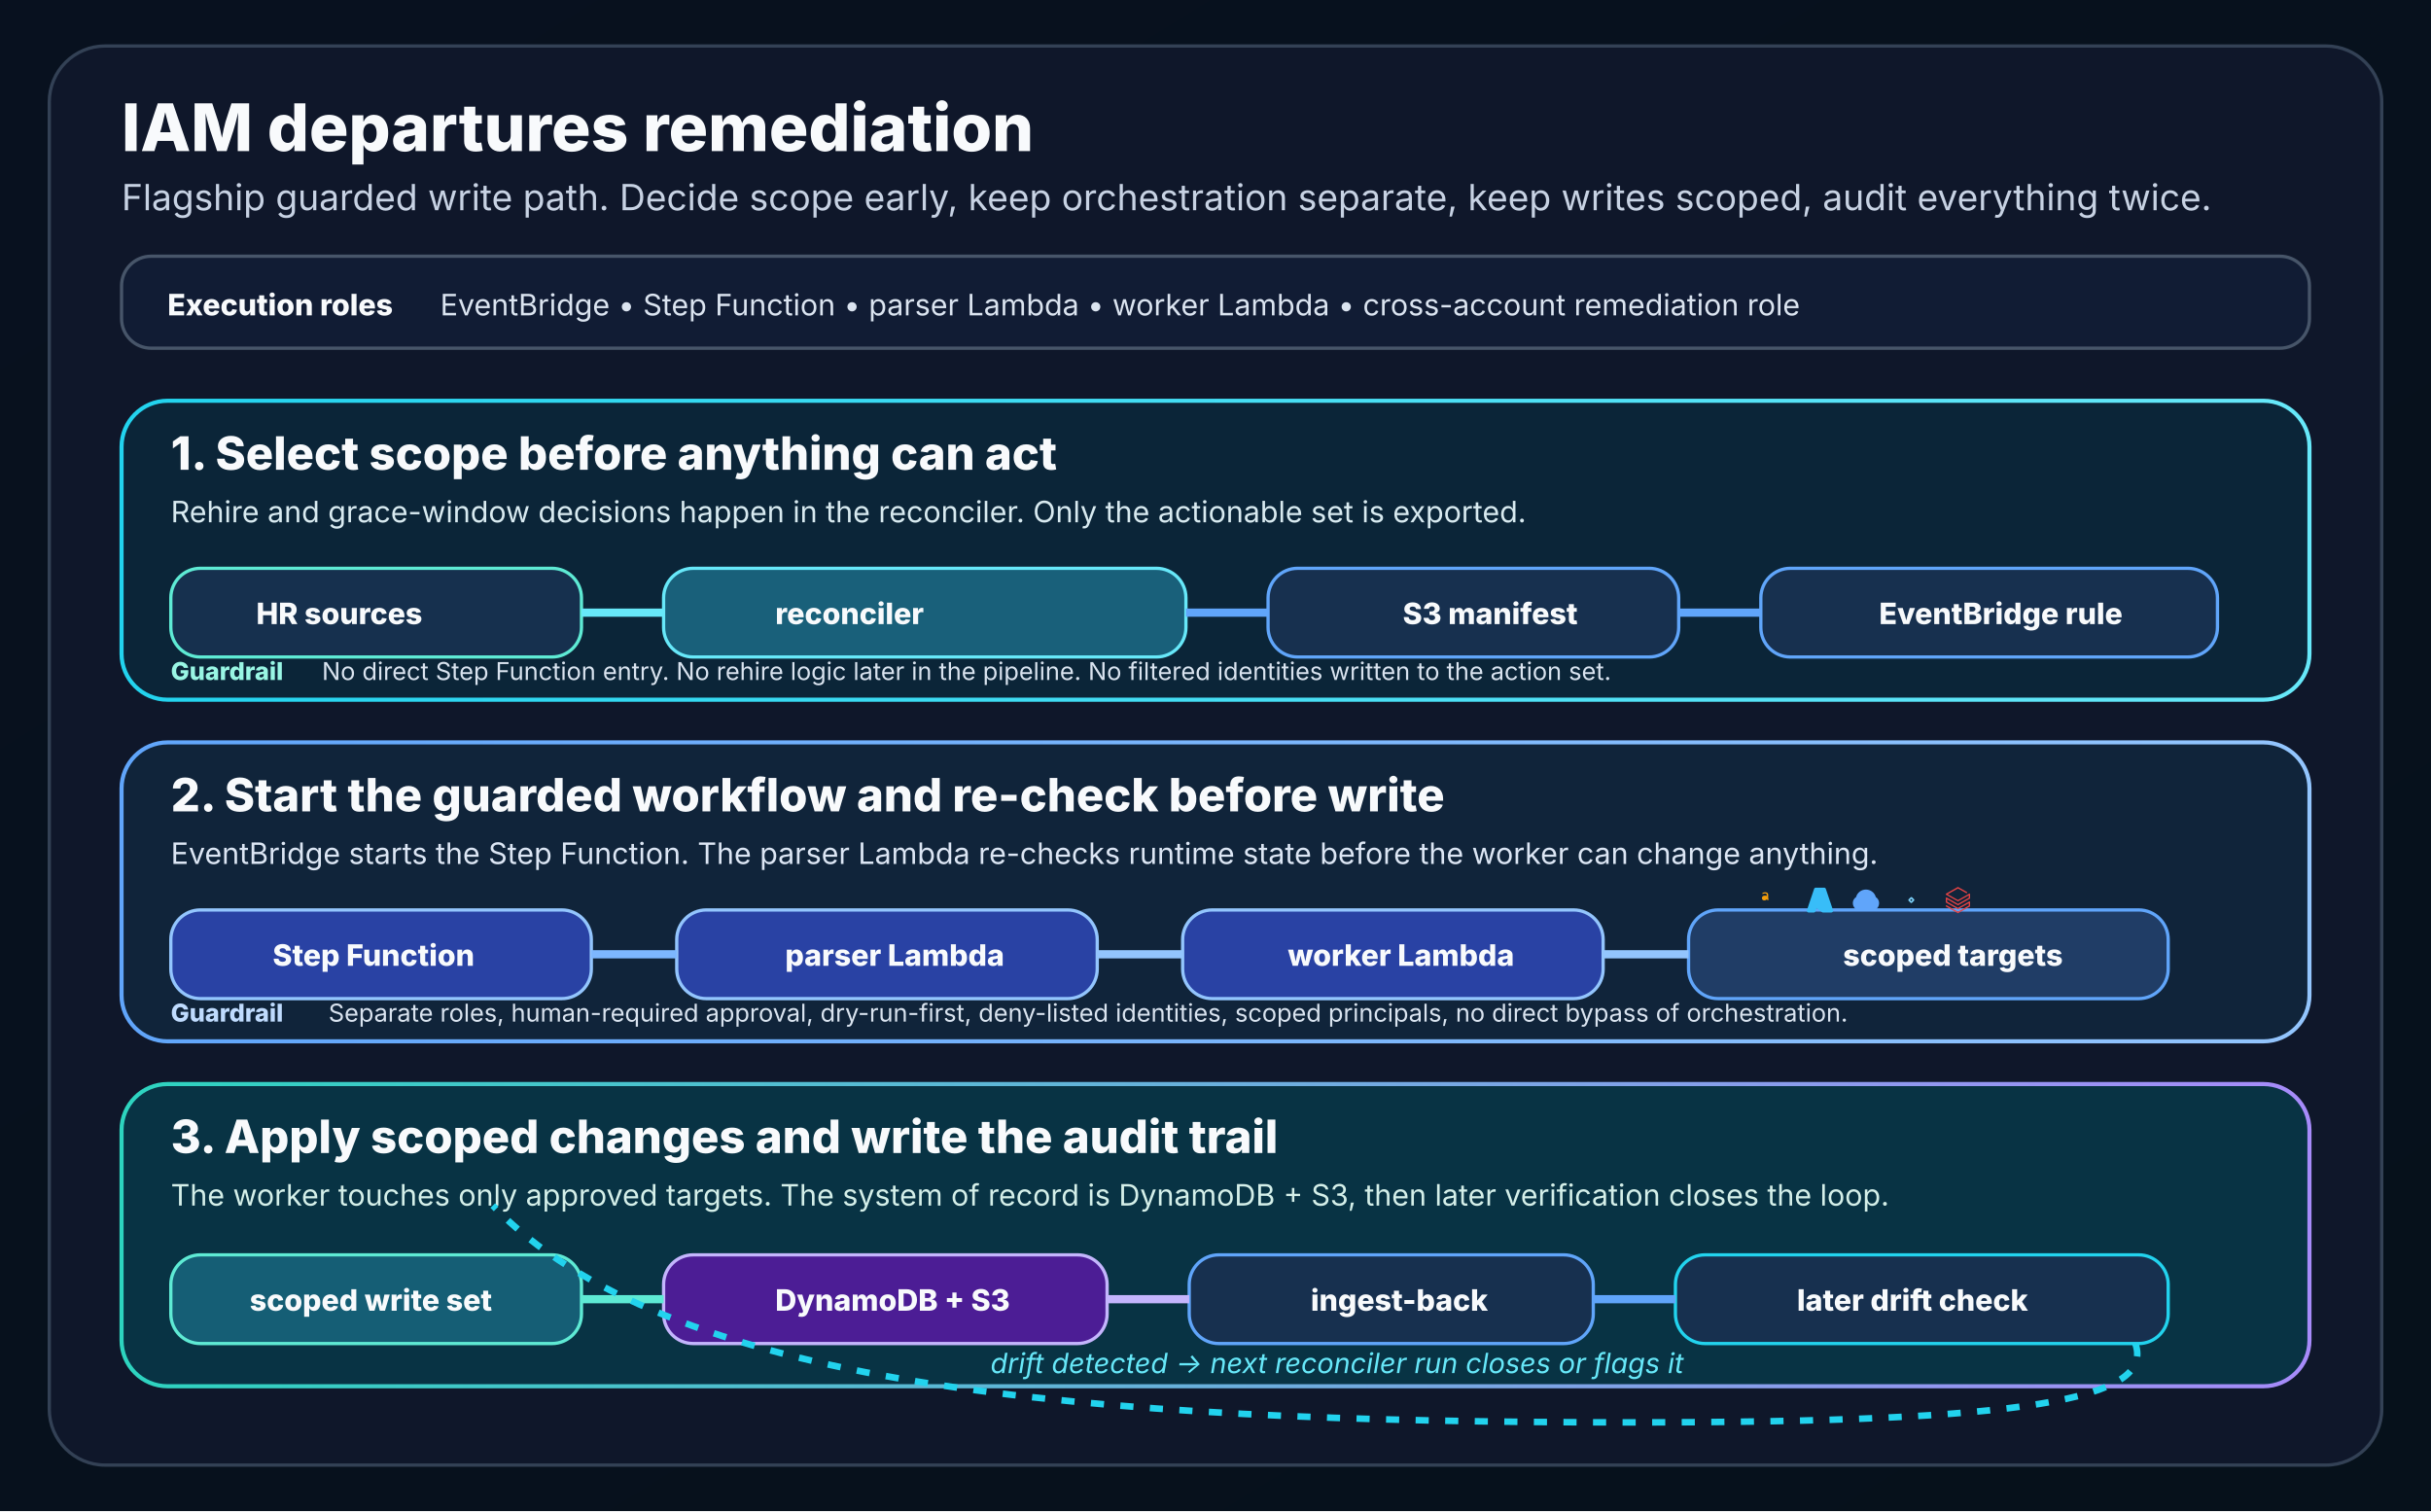
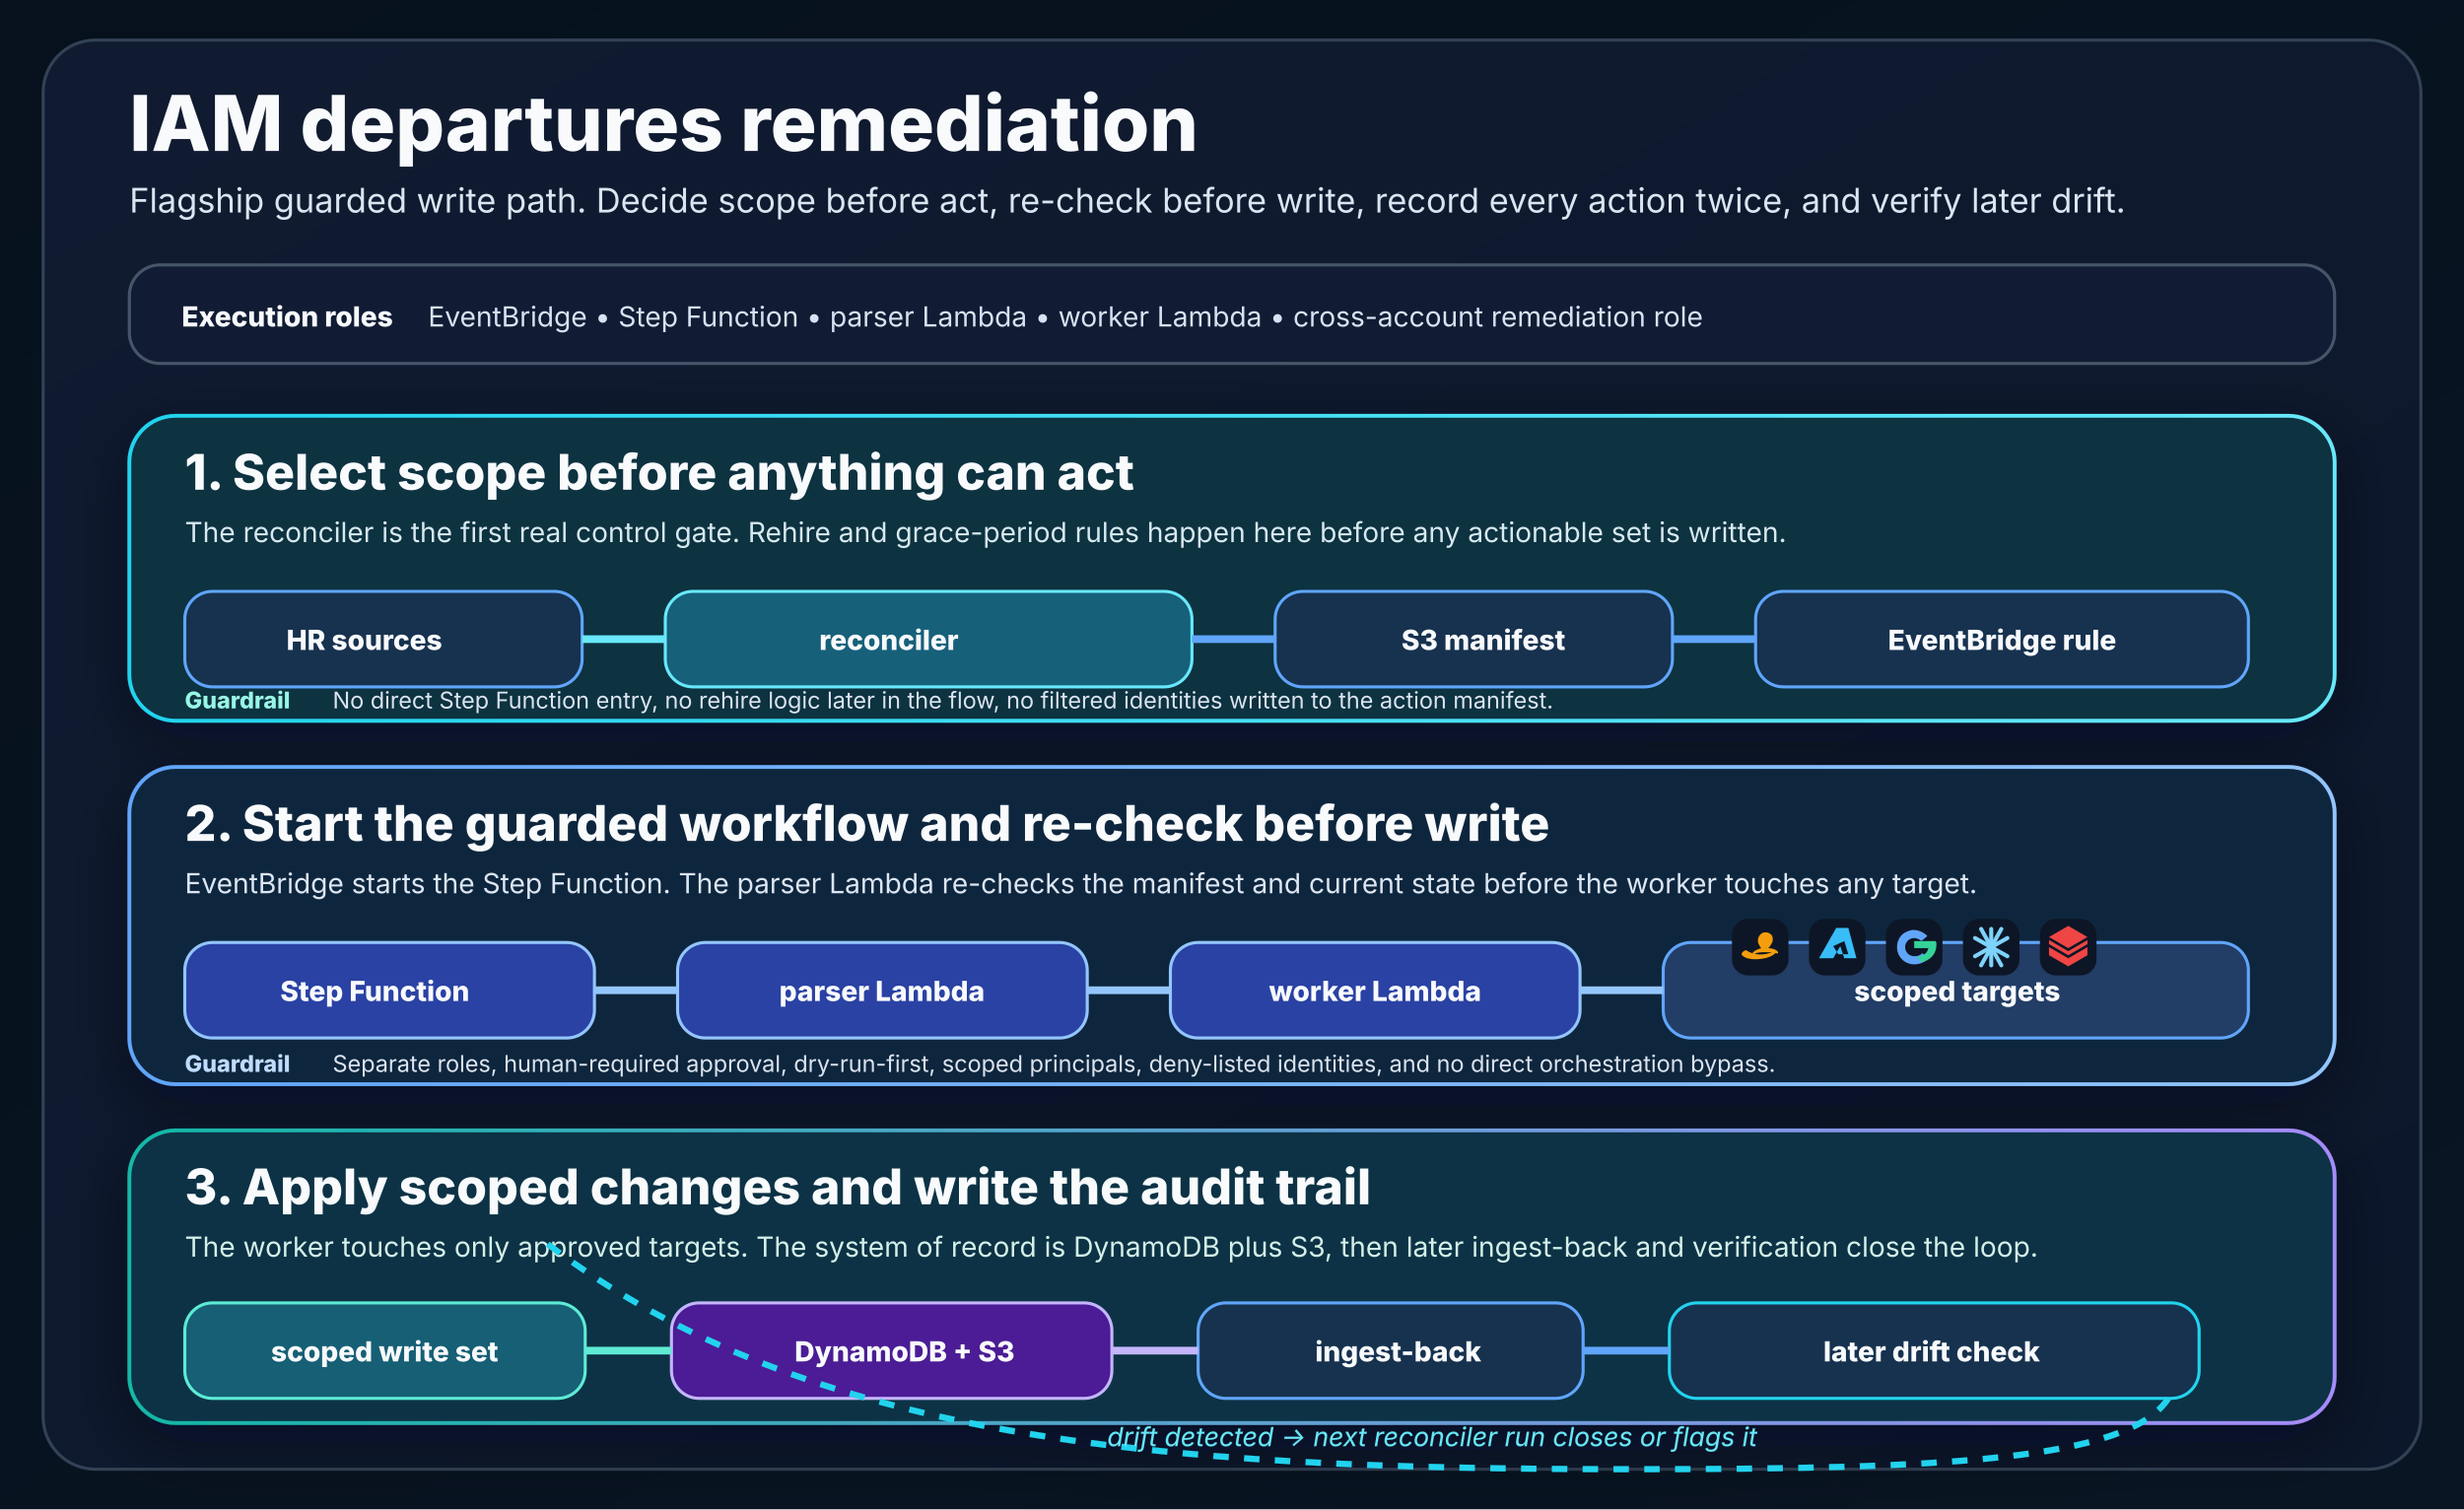
- <svg xmlns="http://www.w3.org/2000/svg" width="1480" height="920" viewBox="0 0 1480 920" role="img" aria-labelledby="title desc">
+ <svg xmlns="http://www.w3.org/2000/svg" width="1600" height="980" viewBox="0 0 1600 980" role="img" aria-labelledby="title desc">
  <defs>
    <linearGradient id="bg" x1="0" y1="0" x2="1" y2="1">
-       <stop offset="0%" stop-color="#08111f" />
-       <stop offset="100%" stop-color="#06111b" />
+       <stop offset="0%" stop-color="#06111d" />
+       <stop offset="100%" stop-color="#091523" />
    </linearGradient>
-     <linearGradient id="scopeStroke" x1="0" y1="0" x2="1" y2="0">
+     <linearGradient id="frame" x1="0" y1="0" x2="1" y2="1">
+       <stop offset="0%" stop-color="#101b31" />
+       <stop offset="100%" stop-color="#0c172b" />
+     </linearGradient>
+     <linearGradient id="scope" x1="0" y1="0" x2="1" y2="0">
      <stop offset="0%" stop-color="#22d3ee" />
      <stop offset="100%" stop-color="#67e8f9" />
    </linearGradient>
-     <linearGradient id="workflowStroke" x1="0" y1="0" x2="1" y2="0">
+     <linearGradient id="workflow" x1="0" y1="0" x2="1" y2="0">
      <stop offset="0%" stop-color="#60a5fa" />
      <stop offset="100%" stop-color="#93c5fd" />
    </linearGradient>
-     <linearGradient id="auditStroke" x1="0" y1="0" x2="1" y2="0">
-       <stop offset="0%" stop-color="#2dd4bf" />
+     <linearGradient id="audit" x1="0" y1="0" x2="1" y2="0">
+       <stop offset="0%" stop-color="#14b8a6" />
      <stop offset="100%" stop-color="#a78bfa" />
    </linearGradient>
-     <symbol id="aws" viewBox="0 0 24 24">
-       <path fill="#f59e0b" d="M6.763 10.036c0 .296.032.535.088.71.064.176.144.368.256.576.04.063.056.127.056.183 0 .08-.048.16-.152.24l-.503.335a.383.383 0 0 1-.208.072c-.08 0-.16-.04-.239-.112a2.47 2.47 0 0 1-.287-.375 6.18 6.18 0 0 1-.248-.471c-.622.734-1.405 1.101-2.347 1.101-.67 0-1.205-.191-1.596-.574-.391-.384-.59-.894-.59-1.533 0-.678.239-1.23.726-1.644.487-.415 1.133-.623 1.955-.623.272 0 .551.024.846.064.296.04.6.104.918.176v-.583c0-.607-.127-1.03-.375-1.277-.255-.248-.686-.367-1.3-.367-.28 0-.568.031-.863.103-.295.072-.583.16-.862.272a2.287 2.287 0 0 1-.28.104.488.488 0 0 1-.127.023c-.112 0-.168-.08-.168-.247v-.391c0-.128.016-.224.056-.28a.597.597 0 0 1 .224-.167c.279-.144.614-.264 1.005-.36a4.84 4.84 0 0 1 1.246-.151c.95 0 1.644.216 2.091.647.439.43.662 1.085.662 1.963v2.586z" />
+     <filter id="softShadow" x="-20%" y="-20%" width="140%" height="140%">
+       <feDropShadow dx="0" dy="12" stdDeviation="20" flood-color="#020617" flood-opacity="0.42" />
+     </filter>
+     <symbol id="aws" viewBox="0 0 64 64">
+       <rect x="4" y="4" width="56" height="56" rx="16" fill="#111827" />
+       <path fill="#f59e0b" d="M18 35c7 5 18 6 28 1 1-1 3 1 1 2-4 4-12 6-20 6-5 0-10-1-13-4-1-1 0-4 4-5zm24-16c2 1 3 4 2 8-1 2-2 4-4 6 3 0 7 1 9 3 1 1 1 3-1 2-3-1-7-1-11-1-4 0-8 0-11 2-1 0-2-1-1-2 2-2 5-3 8-4-1-1-2-3-3-5-1-5 1-8 4-10 2-1 6-1 8 1z" />
    </symbol>
-     <symbol id="azure" viewBox="0 0 24 24">
-       <path fill="#38bdf8" d="M22.379 23.343a1.62 1.62 0 0 0 1.536-2.14v.002L17.35 1.76A1.62 1.62 0 0 0 15.816.657H8.184A1.62 1.62 0 0 0 6.65 1.76L.086 21.204a1.62 1.62 0 0 0 1.536 2.139h4.741a1.62 1.62 0 0 0 1.535-1.103l.977-2.892 4.947 3.675c.28.208.618.32.966.32" />
+     <symbol id="azure" viewBox="0 0 64 64">
+       <rect x="4" y="4" width="56" height="56" rx="16" fill="#111827" />
+       <path fill="#38bdf8" d="M31 13h12l8 30H39l-4-12-7 12H14l17-30zm-3 18 5 8h10l-4-13-11 5z" />
    </symbol>
-     <symbol id="gcp" viewBox="0 0 24 24">
-       <path fill="#60a5fa" d="M12.19 2.38a9.344 9.344 0 0 0-9.234 6.893c.053-.02-.055.013 0 0-3.875 2.551-3.922 8.11-.247 10.941l.006-.007-.007.03a6.717 6.717 0 0 0 4.077 1.356h5.173l.03.03h5.192c6.687.053 9.376-8.605 3.835-12.35a9.365 9.365 0 0 0-2.821-4.552l-.043.043.006-.05A9.344 9.344 0 0 0 12.19 2.38z" />
+     <symbol id="gcp" viewBox="0 0 64 64">
+       <rect x="4" y="4" width="56" height="56" rx="16" fill="#111827" />
+       <path fill="#60a5fa" d="M24 17c-5 2-9 8-9 15 0 9 7 17 17 17 6 0 10-2 14-6l-6-5c-2 2-4 3-8 3-5 0-9-4-9-9s4-9 9-9c2 0 5 1 7 3l6-5c-4-4-9-6-14-6-2 0-5 1-7 2z" />
+       <path fill="#34d399" d="M46 26h-14v7h14c-1 5-5 8-11 8l4 6c9-2 15-8 15-18 0-1 0-2-1-3h-7z" />
    </symbol>
-     <symbol id="snowflake" viewBox="0 0 24 24">
-       <path fill="#7dd3fc" d="M12.358 11.981a.412.412 0 00-.114-.266l-.57-.571a.346.346 0 00-.267-.114.412.412 0 00-.266.114l-.571.57a.411.411 0 00-.114.267c0 .076.038.19.114.267l.57.57a.345.345 0 00.267.114c.076 0 .19-.038.266-.114l.571-.57a.412.412 0 00.114-.267zM13.956 12.514L11.94 14.53c-.039.038-.153.114-.229.114h-.608a.411.411 0 01-.267-.114L8.82 12.514a.408.408 0 01-.076-.229v-.608c0-.076.038-.19.114-.267l2.016-2.016a.41.41 0 01.267-.114h.608a.41.41 0 01.267.114l2.016 2.016a.347.347 0 01.114.267v.608c-.076.077-.114.19-.19.229z" />
+     <symbol id="snowflake" viewBox="0 0 64 64">
+       <rect x="4" y="4" width="56" height="56" rx="16" fill="#111827" />
+       <path stroke="#7dd3fc" stroke-width="4" stroke-linecap="round" d="M32 14v36M16 23l32 18M16 41l32-18" />
+       <path stroke="#7dd3fc" stroke-width="4" stroke-linecap="round" d="M22 14l20 36M42 14L22 50" />
    </symbol>
-     <symbol id="databricks" viewBox="0 0 24 24">
-       <path fill="#ef4444" d="M.95 14.184L12 20.403l9.919-5.55v2.21L12 22.662l-10.484-5.96-.565.308v.77L12 24l11.05-6.218v-4.317l-.515-.309L12 19.118l-9.867-5.653v-2.21L12 16.805l11.05-6.218V6.32l-.515-.308L12 11.974 2.647 6.681 12 1.388l7.76 4.368.668-.411v-.566L12 0 .95 6.27v.72L12 13.207l9.919-5.55v2.26L12 15.52 1.516 9.56l-.565.308Z" />
+     <symbol id="dbx" viewBox="0 0 64 64">
+       <rect x="4" y="4" width="56" height="56" rx="16" fill="#111827" />
+       <path fill="#ef4444" d="M13 22l19-11 19 11-19 11zm0 10 19 11 19-11v8L32 51 13 40zm0-7 19 11 19-11v4L32 40 13 29z" />
    </symbol>
  </defs>
-   <rect width="1480" height="920" fill="url(#bg)" />
-   <rect x="30" y="28" width="1420" height="864" rx="34" fill="#0f172a" stroke="#334155" stroke-width="2" />
+   <rect width="1600" height="980" fill="url(#bg)" />
+   <rect x="28" y="26" width="1544" height="928" rx="34" fill="url(#frame)" stroke="#334155" stroke-width="2" />
  <g font-family="Inter, Segoe UI, Arial, sans-serif">
-     <text x="74" y="92" fill="#f8fafc" font-size="40" font-weight="800">IAM departures remediation</text>
-     <text x="74" y="128" fill="#c7d2e3" font-size="22">Flagship guarded write path. Decide scope early, keep orchestration separate, keep writes scoped, audit everything twice.</text>
-     <rect x="74" y="156" width="1332" height="56" rx="18" fill="#111c34" stroke="#475569" stroke-width="2" />
-     <text x="102" y="192" fill="#f8fafc" font-size="18" font-weight="800">Execution roles</text>
-     <text x="268" y="192" fill="#dbe4f0" font-size="18">EventBridge • Step Function • parser Lambda • worker Lambda • cross-account remediation role</text>
-     <g transform="translate(74,244)">
-       <rect x="0" y="0" width="1332" height="182" rx="28" fill="#0b2538" stroke="url(#scopeStroke)" stroke-width="2.5" />
-       <text x="30" y="42" fill="#f8fafc" font-size="28" font-weight="800">1. Select scope before anything can act</text>
-       <text x="30" y="74" fill="#d8eaf0" font-size="18">Rehire and grace-window decisions happen in the reconciler. Only the actionable set is exported.</text>
-       <rect x="30" y="102" width="250" height="54" rx="18" fill="#16304e" stroke="#5eead4" stroke-width="2" />
-       <text x="82" y="136" fill="#f8fafc" font-size="18" font-weight="800">HR sources</text>
-       <rect x="330" y="102" width="318" height="54" rx="18" fill="#19607a" stroke="#67e8f9" stroke-width="2" />
-       <text x="398" y="136" fill="#f8fafc" font-size="18" font-weight="800">reconciler</text>
-       <rect x="698" y="102" width="250" height="54" rx="18" fill="#17304f" stroke="#60a5fa" stroke-width="2" />
-       <text x="780" y="136" fill="#f8fafc" font-size="18" font-weight="800">S3 manifest</text>
-       <rect x="998" y="102" width="278" height="54" rx="18" fill="#17304f" stroke="#60a5fa" stroke-width="2" />
-       <text x="1070" y="136" fill="#f8fafc" font-size="18" font-weight="800">EventBridge rule</text>
-       <path d="M280 129 L330 129" stroke="#67e8f9" stroke-width="5" fill="none" />
-       <path d="M648 129 L698 129" stroke="#60a5fa" stroke-width="5" fill="none" />
-       <path d="M948 129 L998 129" stroke="#60a5fa" stroke-width="5" fill="none" />
-       <text x="30" y="170" fill="#99f6e4" font-size="15" font-weight="800">Guardrail</text>
-       <text x="122" y="170" fill="#d9e3ef" font-size="15">No direct Step Function entry. No rehire logic later in the pipeline. No filtered identities written to the action set.</text>
+     <text x="84" y="98" fill="#f8fafc" font-size="50" font-weight="800">IAM departures remediation</text>
+     <text x="84" y="138" fill="#dbe4f0" font-size="22">Flagship guarded write path. Decide scope before act, re-check before write, record every action twice, and verify later drift.</text>
+     <rect x="84" y="172" width="1432" height="64" rx="20" fill="#111c34" stroke="#475569" stroke-width="2" />
+     <text x="118" y="212" fill="#f8fafc" font-size="18" font-weight="800">Execution roles</text>
+     <text x="278" y="212" fill="#d7e2f2" font-size="18">EventBridge • Step Function • parser Lambda • worker Lambda • cross-account remediation role</text>
+     <g transform="translate(84,270)" filter="url(#softShadow)">
+       <rect x="0" y="0" width="1432" height="198" rx="30" fill="#0b3040" stroke="url(#scope)" stroke-width="2.5" />
+       <text x="36" y="48" fill="#f8fafc" font-size="32" font-weight="800">1. Select scope before anything can act</text>
+       <text x="36" y="82" fill="#d7e9f0" font-size="18">The reconciler is the first real control gate. Rehire and grace-period rules happen here before any actionable set is written.</text>
+       <rect x="36" y="114" width="258" height="62" rx="18" fill="#17304f" stroke="#60a5fa" stroke-width="2" />
+       <text x="102" y="152" fill="#f8fafc" font-size="18" font-weight="800">HR sources</text>
+       <rect x="348" y="114" width="342" height="62" rx="18" fill="#19607a" stroke="#67e8f9" stroke-width="2" />
+       <text x="448" y="152" fill="#f8fafc" font-size="18" font-weight="800">reconciler</text>
+       <rect x="744" y="114" width="258" height="62" rx="18" fill="#17304f" stroke="#60a5fa" stroke-width="2" />
+       <text x="826" y="152" fill="#f8fafc" font-size="18" font-weight="800">S3 manifest</text>
+       <rect x="1056" y="114" width="320" height="62" rx="18" fill="#17304f" stroke="#60a5fa" stroke-width="2" />
+       <text x="1142" y="152" fill="#f8fafc" font-size="18" font-weight="800">EventBridge rule</text>
+       <path d="M294 145 L348 145" stroke="#67e8f9" stroke-width="5" fill="none" />
+       <path d="M690 145 L744 145" stroke="#60a5fa" stroke-width="5" fill="none" />
+       <path d="M1002 145 L1056 145" stroke="#60a5fa" stroke-width="5" fill="none" />
+       <text x="36" y="190" fill="#99f6e4" font-size="15" font-weight="800">Guardrail</text>
+       <text x="132" y="190" fill="#dbe4f0" font-size="15">No direct Step Function entry, no rehire logic later in the flow, no filtered identities written to the action manifest.</text>
    </g>
-     <g transform="translate(74,452)">
-       <rect x="0" y="0" width="1332" height="182" rx="28" fill="#10243a" stroke="url(#workflowStroke)" stroke-width="2.5" />
-       <text x="30" y="42" fill="#f8fafc" font-size="28" font-weight="800">2. Start the guarded workflow and re-check before write</text>
-       <text x="30" y="74" fill="#dce6f4" font-size="18">EventBridge starts the Step Function. The parser Lambda re-checks runtime state before the worker can change anything.</text>
-       <rect x="30" y="102" width="256" height="54" rx="18" fill="#2942a4" stroke="#93c5fd" stroke-width="2" />
-       <text x="92" y="136" fill="#f8fafc" font-size="18" font-weight="800">Step Function</text>
-       <rect x="338" y="102" width="256" height="54" rx="18" fill="#2942a4" stroke="#93c5fd" stroke-width="2" />
-       <text x="404" y="136" fill="#f8fafc" font-size="18" font-weight="800">parser Lambda</text>
-       <rect x="646" y="102" width="256" height="54" rx="18" fill="#2942a4" stroke="#93c5fd" stroke-width="2" />
-       <text x="710" y="136" fill="#f8fafc" font-size="18" font-weight="800">worker Lambda</text>
-       <rect x="954" y="102" width="292" height="54" rx="18" fill="#203d66" stroke="#60a5fa" stroke-width="2" />
-       <text x="1048" y="136" fill="#f8fafc" font-size="18" font-weight="800">scoped targets</text>
-       <path d="M286 129 L338 129" stroke="#7db7ff" stroke-width="5" fill="none" />
-       <path d="M594 129 L646 129" stroke="#93c5fd" stroke-width="5" fill="none" />
-       <path d="M902 129 L954 129" stroke="#93c5fd" stroke-width="5" fill="none" />
-       <g transform="translate(998,88)">
-         <use href="#aws" x="0" y="0" width="16" height="16" />
-         <use href="#azure" x="28" y="0" width="16" height="16" />
-         <use href="#gcp" x="56" y="0" width="16" height="16" />
-         <use href="#snowflake" x="84" y="0" width="16" height="16" />
-         <use href="#databricks" x="112" y="0" width="16" height="16" />
+     <g transform="translate(84,498)" filter="url(#softShadow)">
+       <rect x="0" y="0" width="1432" height="206" rx="30" fill="#11263d" stroke="url(#workflow)" stroke-width="2.5" />
+       <text x="36" y="48" fill="#f8fafc" font-size="32" font-weight="800">2. Start the guarded workflow and re-check before write</text>
+       <text x="36" y="82" fill="#dce6f4" font-size="18">EventBridge starts the Step Function. The parser Lambda re-checks the manifest and current state before the worker touches any target.</text>
+       <rect x="36" y="114" width="266" height="62" rx="18" fill="#2942a4" stroke="#93c5fd" stroke-width="2" />
+       <text x="98" y="152" fill="#f8fafc" font-size="18" font-weight="800">Step Function</text>
+       <rect x="356" y="114" width="266" height="62" rx="18" fill="#2942a4" stroke="#93c5fd" stroke-width="2" />
+       <text x="422" y="152" fill="#f8fafc" font-size="18" font-weight="800">parser Lambda</text>
+       <rect x="676" y="114" width="266" height="62" rx="18" fill="#2942a4" stroke="#93c5fd" stroke-width="2" />
+       <text x="740" y="152" fill="#f8fafc" font-size="18" font-weight="800">worker Lambda</text>
+       <rect x="996" y="114" width="380" height="62" rx="18" fill="#203d66" stroke="#60a5fa" stroke-width="2" />
+       <text x="1120" y="152" fill="#f8fafc" font-size="18" font-weight="800">scoped targets</text>
+       <path d="M302 145 L356 145" stroke="#93c5fd" stroke-width="5" fill="none" />
+       <path d="M622 145 L676 145" stroke="#93c5fd" stroke-width="5" fill="none" />
+       <path d="M942 145 L996 145" stroke="#93c5fd" stroke-width="5" fill="none" />
+       <g transform="translate(1038,96)">
+         <use href="#aws" width="42" height="42" />
+         <use href="#azure" x="50" width="42" height="42" />
+         <use href="#gcp" x="100" width="42" height="42" />
+         <use href="#snowflake" x="150" width="42" height="42" />
+         <use href="#dbx" x="200" width="42" height="42" />
      </g>
-       <text x="30" y="170" fill="#bfdbfe" font-size="15" font-weight="800">Guardrail</text>
-       <text x="126" y="170" fill="#d9e3ef" font-size="15">Separate roles, human-required approval, dry-run-first, deny-listed identities, scoped principals, no direct bypass of orchestration.</text>
+       <text x="36" y="198" fill="#bfdbfe" font-size="15" font-weight="800">Guardrail</text>
+       <text x="132" y="198" fill="#dbe4f0" font-size="15">Separate roles, human-required approval, dry-run-first, scoped principals, deny-listed identities, and no direct orchestration bypass.</text>
    </g>
-     <g transform="translate(74,660)">
-       <rect x="0" y="0" width="1332" height="184" rx="28" fill="#083344" stroke="url(#auditStroke)" stroke-width="2.5" />
-       <text x="30" y="42" fill="#f8fafc" font-size="28" font-weight="800">3. Apply scoped changes and write the audit trail</text>
-       <text x="30" y="74" fill="#d4efe9" font-size="18">The worker touches only approved targets. The system of record is DynamoDB + S3, then later verification closes the loop.</text>
-       <rect x="30" y="104" width="250" height="54" rx="18" fill="#155e75" stroke="#5eead4" stroke-width="2" />
-       <text x="78" y="138" fill="#f8fafc" font-size="18" font-weight="800">scoped write set</text>
-       <rect x="330" y="104" width="270" height="54" rx="18" fill="#4c1d95" stroke="#c4b5fd" stroke-width="2" />
-       <text x="398" y="138" fill="#f8fafc" font-size="18" font-weight="800">DynamoDB + S3</text>
-       <rect x="650" y="104" width="246" height="54" rx="18" fill="#17304f" stroke="#60a5fa" stroke-width="2" />
-       <text x="724" y="138" fill="#f8fafc" font-size="18" font-weight="800">ingest-back</text>
-       <rect x="946" y="104" width="300" height="54" rx="18" fill="#17304f" stroke="#22d3ee" stroke-width="2" />
-       <text x="1020" y="138" fill="#f8fafc" font-size="18" font-weight="800">later drift check</text>
-       <path d="M280 131 L330 131" stroke="#5eead4" stroke-width="5" fill="none" />
-       <path d="M600 131 L650 131" stroke="#c4b5fd" stroke-width="5" fill="none" />
-       <path d="M896 131 L946 131" stroke="#60a5fa" stroke-width="5" fill="none" />
-       <path d="M1226 158 C 1238 192, 1160 206, 920 206 C 580 206, 332 184, 226 74" stroke="#22d3ee" stroke-width="4" stroke-dasharray="8 10" fill="none" />
-       <text x="740" y="176" fill="#67e8f9" font-size="17" font-style="italic" text-anchor="middle">drift detected → next reconciler run closes or flags it</text>
+     <g transform="translate(84,734)" filter="url(#softShadow)">
+       <rect x="0" y="0" width="1432" height="190" rx="30" fill="#083344" stroke="url(#audit)" stroke-width="2.5" />
+       <text x="36" y="48" fill="#f8fafc" font-size="32" font-weight="800">3. Apply scoped changes and write the audit trail</text>
+       <text x="36" y="82" fill="#d5efe9" font-size="18">The worker touches only approved targets. The system of record is DynamoDB plus S3, then later ingest-back and verification close the loop.</text>
+       <rect x="36" y="112" width="260" height="62" rx="18" fill="#155e75" stroke="#5eead4" stroke-width="2" />
+       <text x="92" y="150" fill="#f8fafc" font-size="18" font-weight="800">scoped write set</text>
+       <rect x="352" y="112" width="286" height="62" rx="18" fill="#4c1d95" stroke="#c4b5fd" stroke-width="2" />
+       <text x="432" y="150" fill="#f8fafc" font-size="18" font-weight="800">DynamoDB + S3</text>
+       <rect x="694" y="112" width="250" height="62" rx="18" fill="#17304f" stroke="#60a5fa" stroke-width="2" />
+       <text x="770" y="150" fill="#f8fafc" font-size="18" font-weight="800">ingest-back</text>
+       <rect x="1000" y="112" width="344" height="62" rx="18" fill="#17304f" stroke="#22d3ee" stroke-width="2" />
+       <text x="1100" y="150" fill="#f8fafc" font-size="18" font-weight="800">later drift check</text>
+       <path d="M296 143 L352 143" stroke="#5eead4" stroke-width="5" fill="none" />
+       <path d="M638 143 L694 143" stroke="#c4b5fd" stroke-width="5" fill="none" />
+       <path d="M944 143 L1000 143" stroke="#60a5fa" stroke-width="5" fill="none" />
+       <path d="M1324 174 C 1298 214, 1180 220, 976 220 C 662 220, 434 201, 264 68" stroke="#22d3ee" stroke-width="4" stroke-dasharray="10 10" fill="none" />
+       <text x="846" y="205" fill="#67e8f9" font-size="17" font-style="italic" text-anchor="middle">drift detected → next reconciler run closes or flags it</text>
    </g>
  </g>
</svg>
